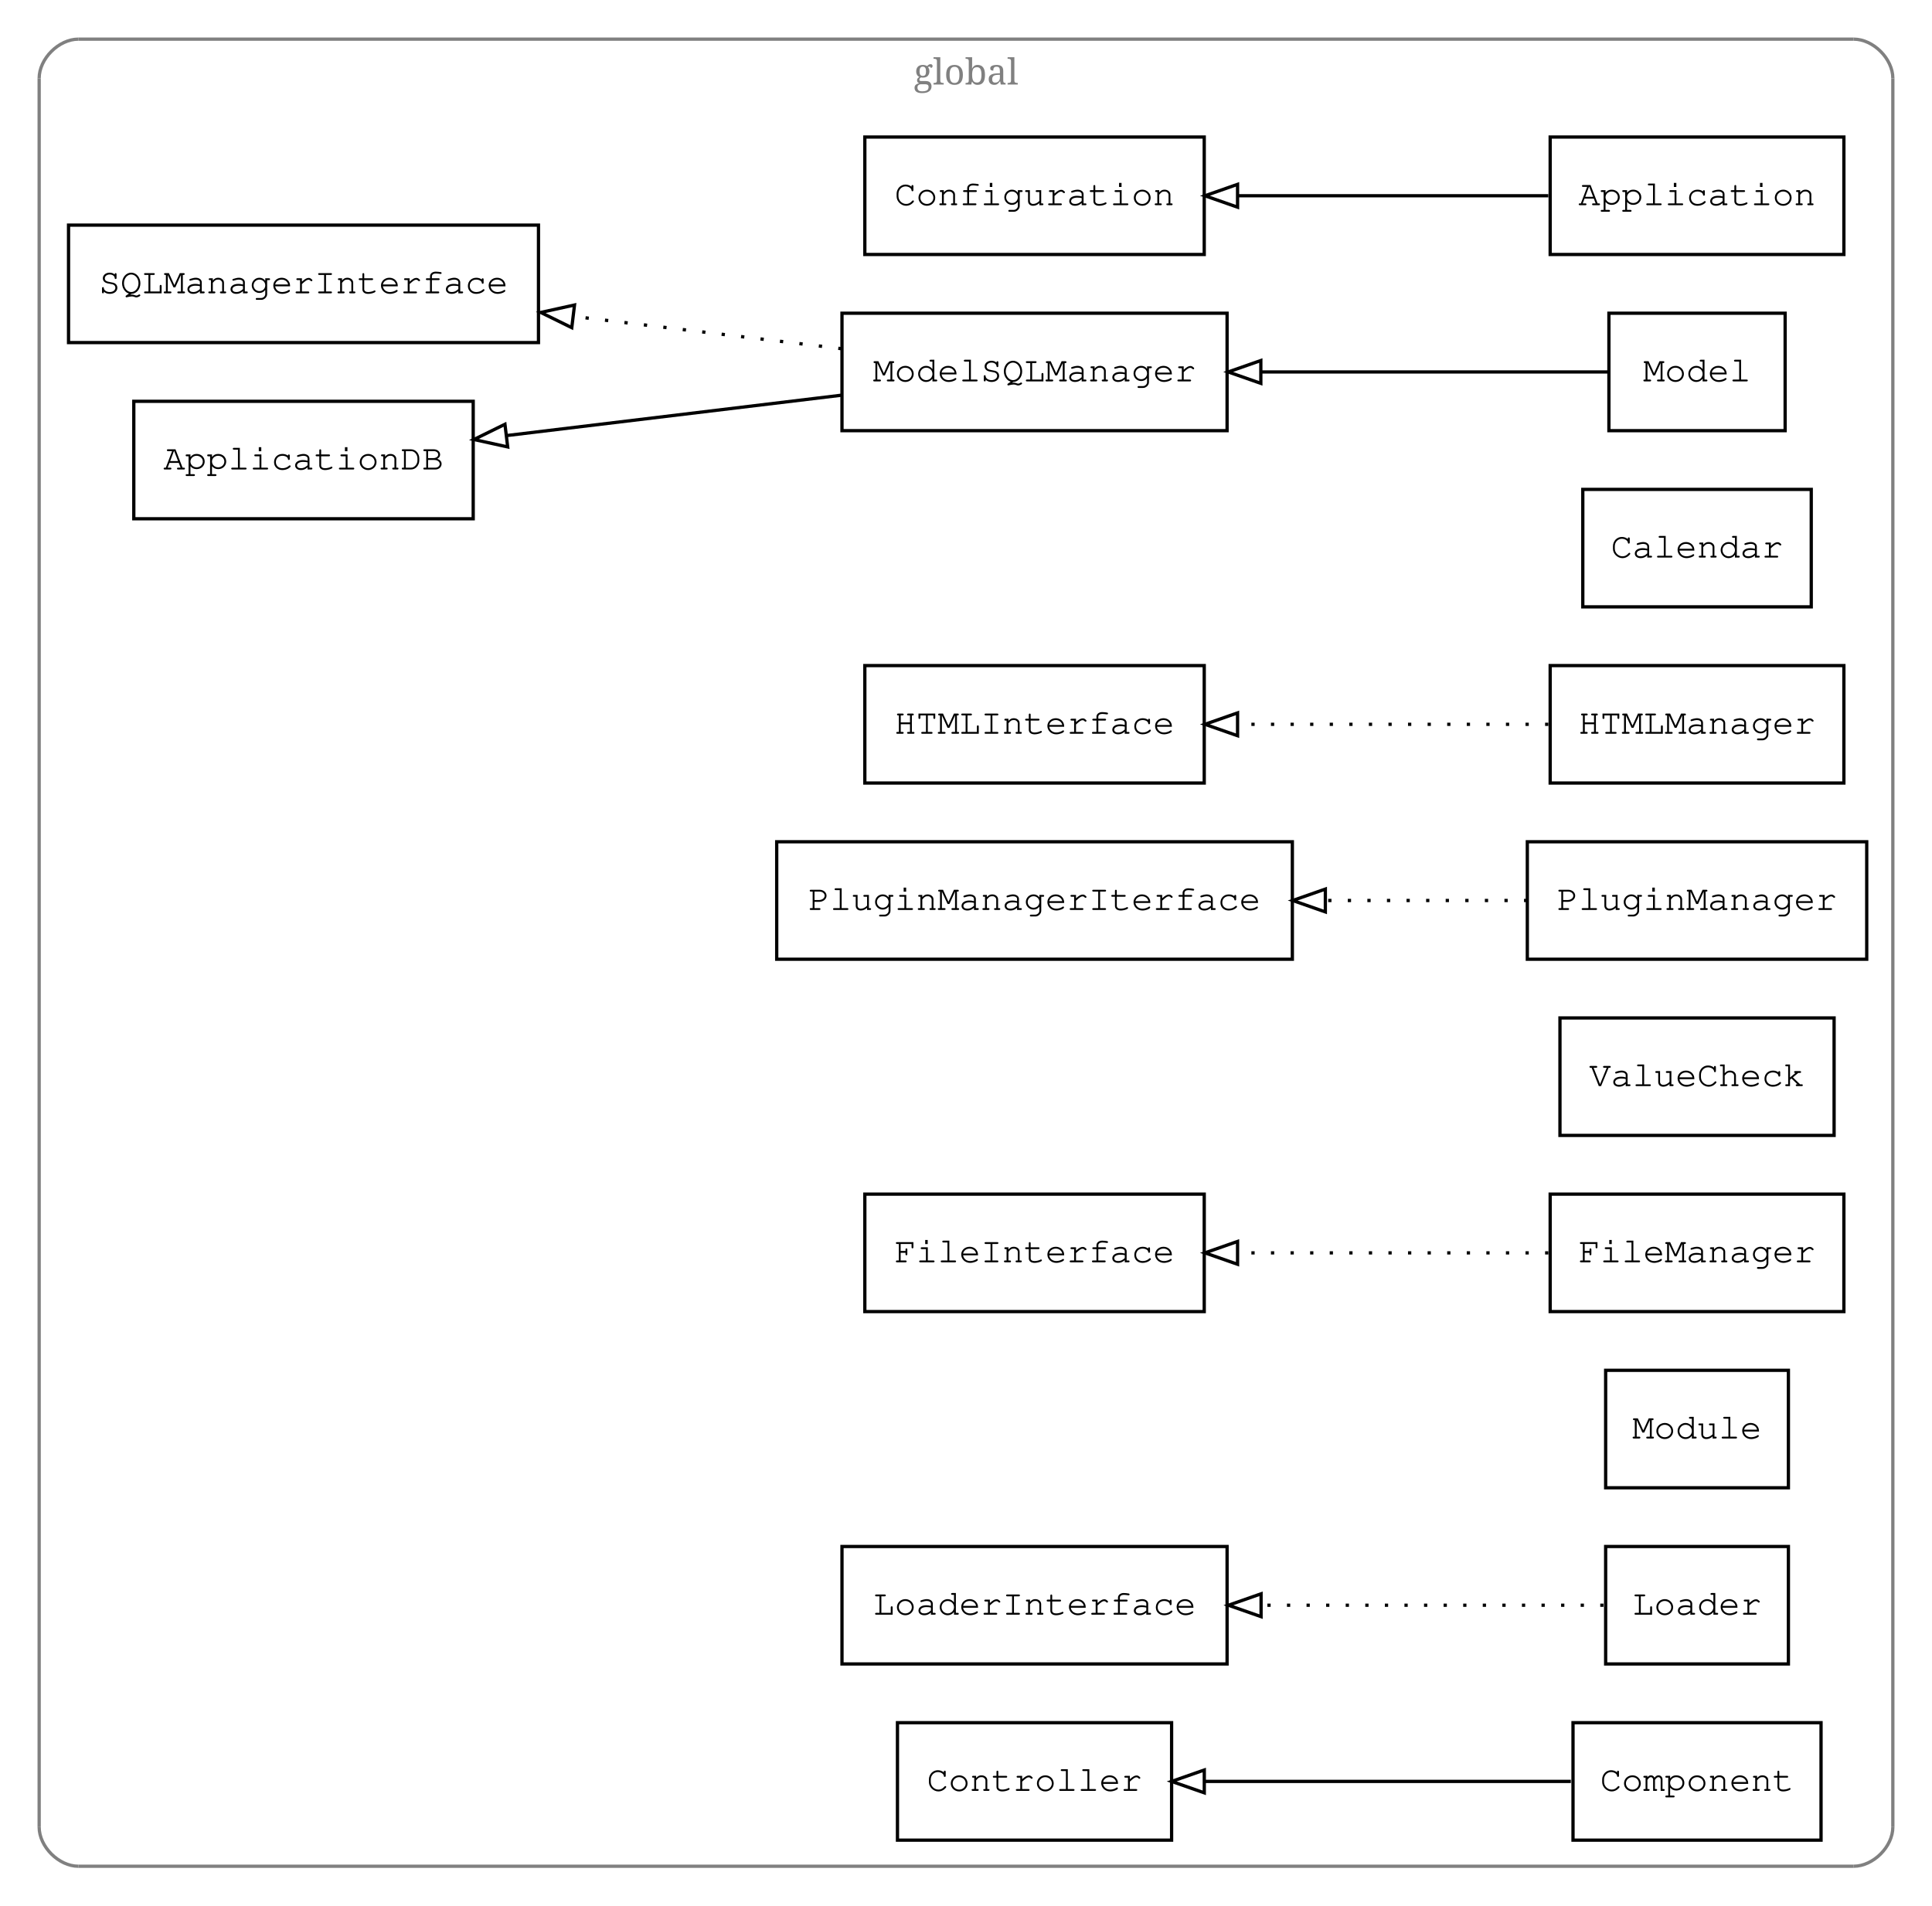
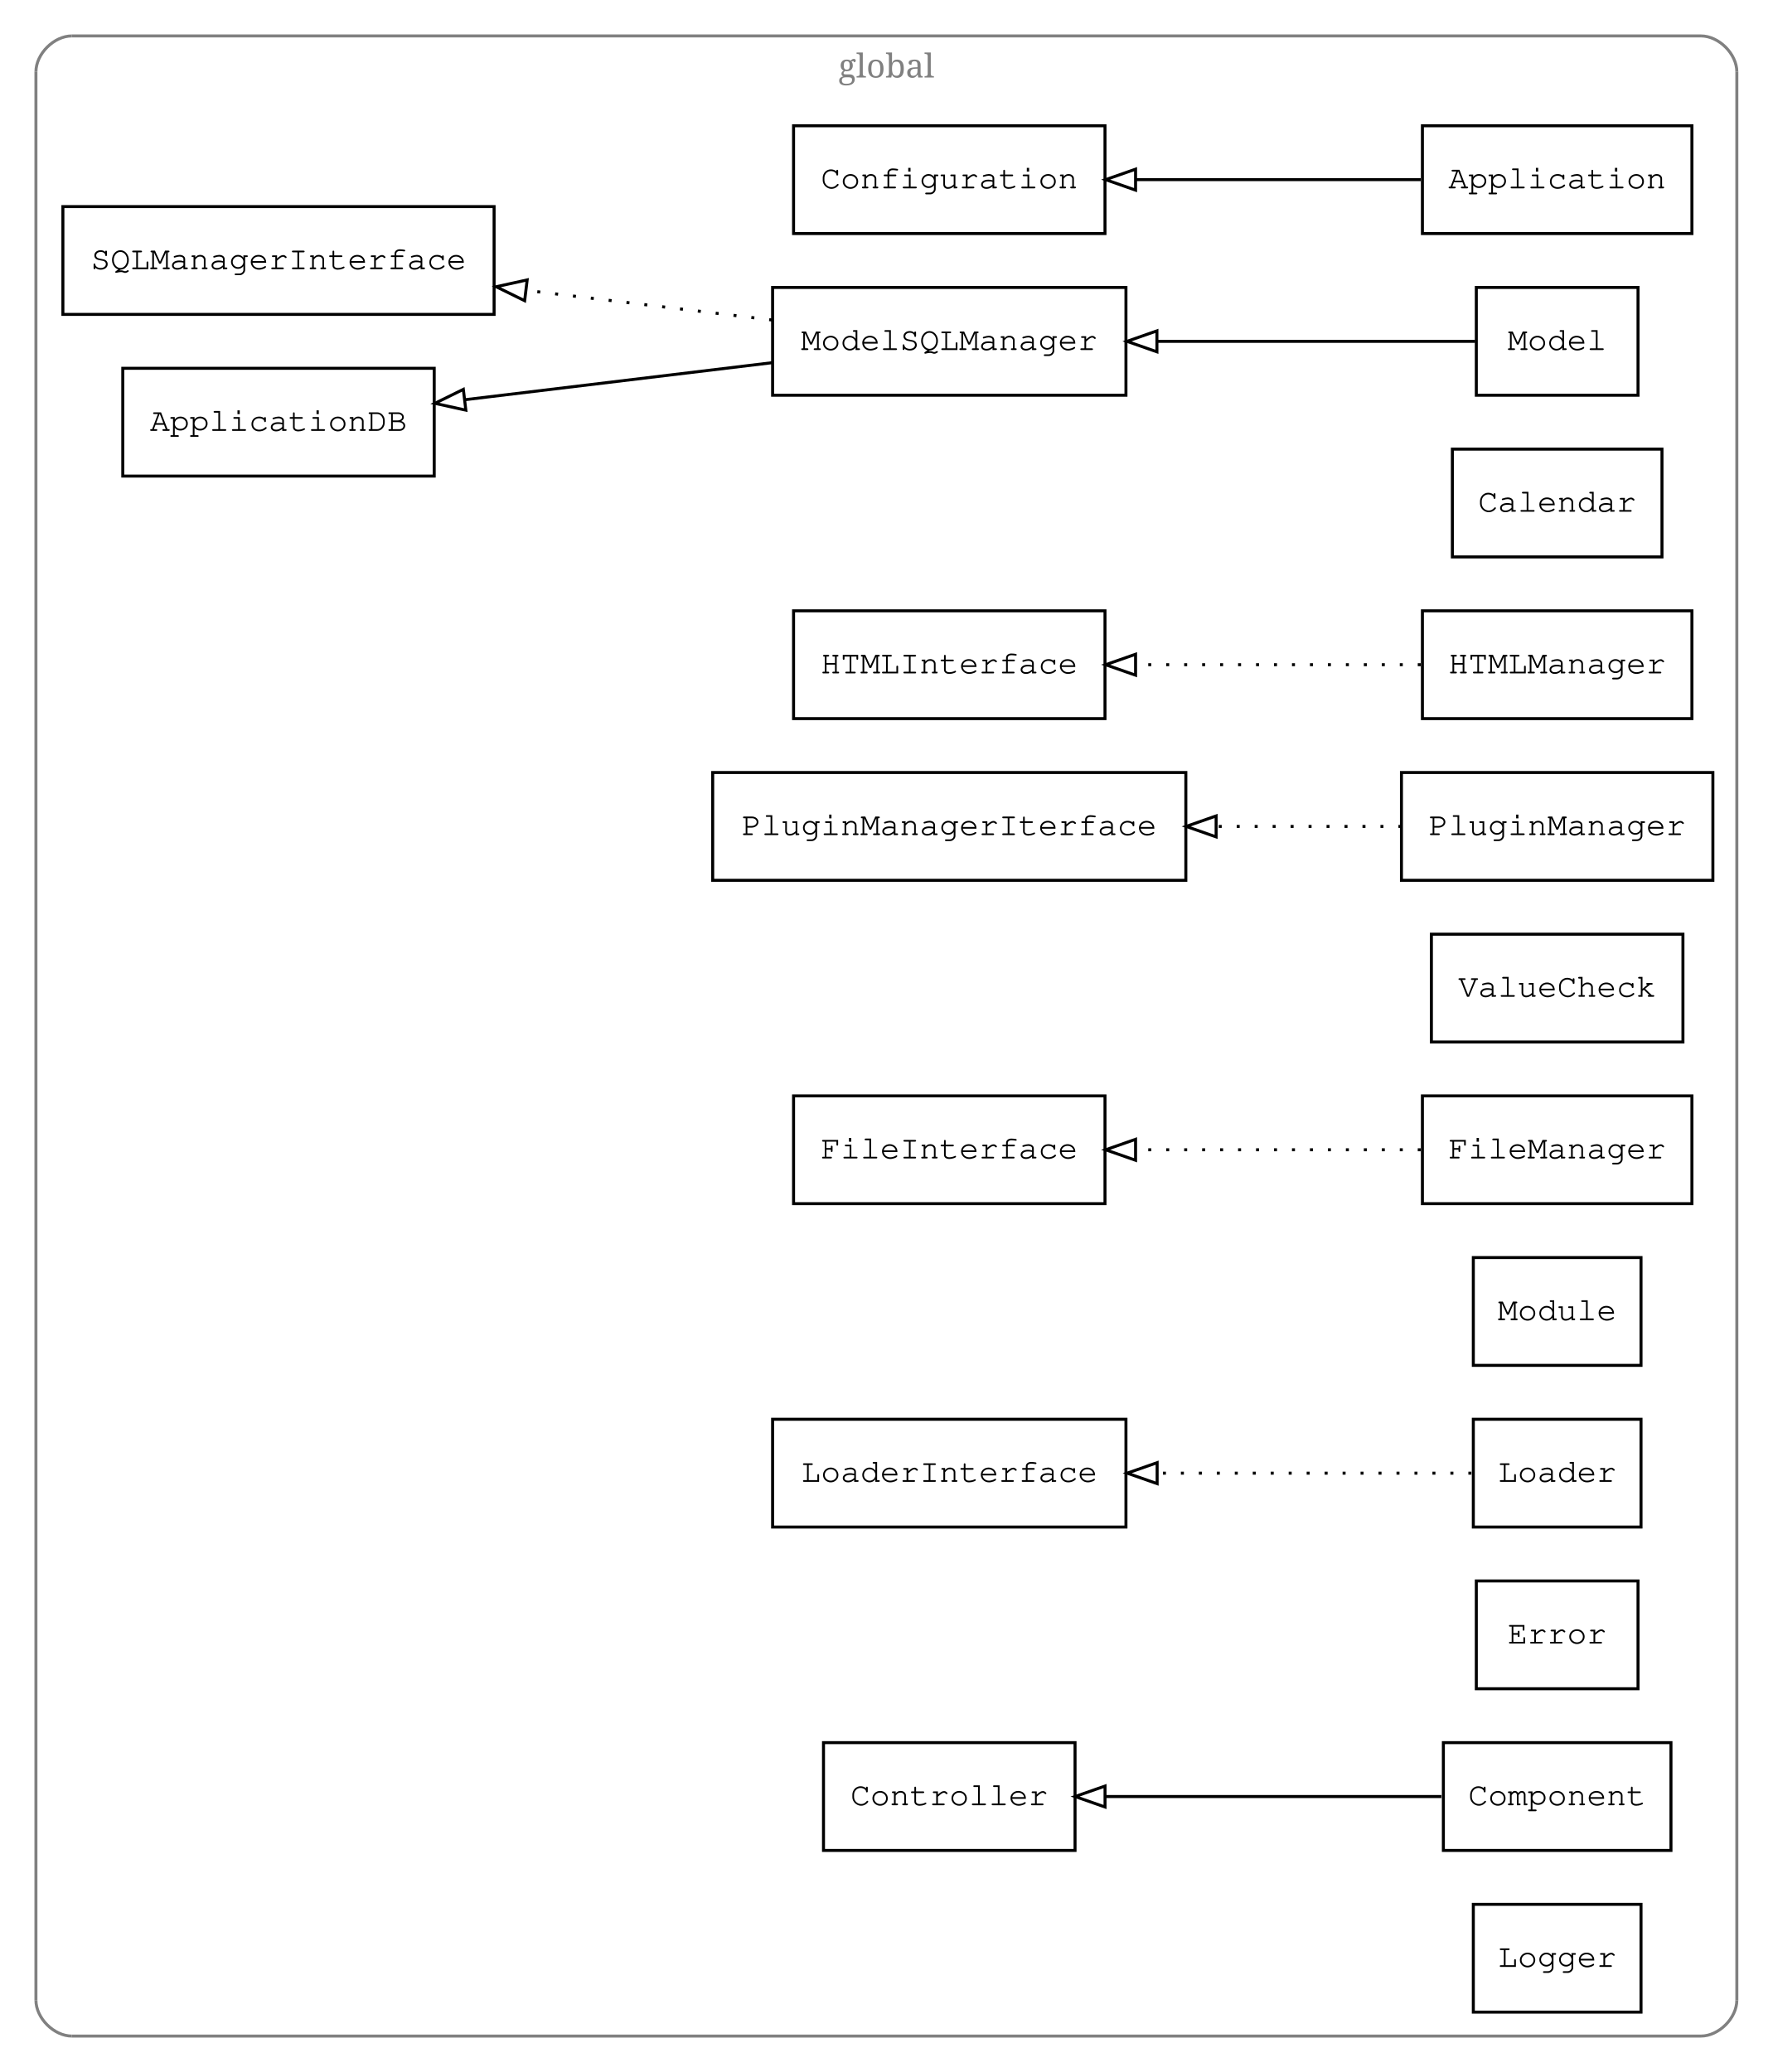
- <svg xmlns="http://www.w3.org/2000/svg" xmlns:xlink="http://www.w3.org/1999/xlink" width="592pt" height="584pt" viewBox="0.00 0.00 592.00 584.00">
-   <g id="graph1" class="graph" transform="scale(1 1) rotate(0) translate(4 580)">
-     <polygon fill="white" stroke="white" points="-4,5 -4,-580 589,-580 589,5 -4,5" />
+ <svg xmlns="http://www.w3.org/2000/svg" xmlns:xlink="http://www.w3.org/1999/xlink" width="592pt" height="692pt" viewBox="0.00 0.00 592.00 692.00">
+   <g id="graph1" class="graph" transform="scale(1 1) rotate(0) translate(4 688)">
+     <polygon fill="white" stroke="white" points="-4,5 -4,-688 589,-688 589,5 -4,5" />
    <g id="graph2" class="cluster">
      <polyline fill="none" stroke="gray" points="20,-8 564,-8 " />
      <path fill="none" stroke="gray" d="M564,-8C570,-8 576,-14 576,-20" />
-       <polyline fill="none" stroke="gray" points="576,-20 576,-556 " />
-       <path fill="none" stroke="gray" d="M576,-556C576,-562 570,-568 564,-568" />
-       <polyline fill="none" stroke="gray" points="564,-568 20,-568 " />
-       <path fill="none" stroke="gray" d="M20,-568C14,-568 8,-562 8,-556" />
-       <polyline fill="none" stroke="gray" points="8,-556 8,-20 " />
+       <polyline fill="none" stroke="gray" points="576,-20 576,-664 " />
+       <path fill="none" stroke="gray" d="M576,-664C576,-670 570,-676 564,-676" />
+       <polyline fill="none" stroke="gray" points="564,-676 20,-676 " />
+       <path fill="none" stroke="gray" d="M20,-676C14,-676 8,-670 8,-664" />
+       <polyline fill="none" stroke="gray" points="8,-664 8,-20 " />
      <path fill="none" stroke="gray" d="M8,-20C8,-14 14,-8 20,-8" />
-       <text text-anchor="middle" x="292" y="-554.1" font-family="Times Roman,serif" font-size="11.00" fill="gray">global</text>
+       <text text-anchor="middle" x="292" y="-662.1" font-family="Times Roman,serif" font-size="11.00" fill="gray">global</text>
    </g>
    <g id="node2" class="node">
      <a xlink:href="Application.html" xlink:title="Application" target="_parent">
-         <polygon fill="none" stroke="black" points="561,-538 471,-538 471,-502 561,-502 561,-538" />
-         <text text-anchor="middle" x="516" y="-517.1" font-family="Courier,monospace" font-size="11.00">Application</text>
+         <polygon fill="none" stroke="black" points="561,-646 471,-646 471,-610 561,-610 561,-646" />
+         <text text-anchor="middle" x="516" y="-625.1" font-family="Courier,monospace" font-size="11.00">Application</text>
      </a>
    </g>
    <g id="node10" class="node">
      <a xlink:href="Configuration.html" xlink:title="Configuration" target="_parent">
-         <polygon fill="none" stroke="black" points="365,-538 261,-538 261,-502 365,-502 365,-538" />
-         <text text-anchor="middle" x="313" y="-517.1" font-family="Courier,monospace" font-size="11.00">Configuration</text>
+         <polygon fill="none" stroke="black" points="365,-646 261,-646 261,-610 365,-610 365,-646" />
+         <text text-anchor="middle" x="313" y="-625.1" font-family="Courier,monospace" font-size="11.00">Configuration</text>
      </a>
    </g>
    <g id="edge3" class="edge">
-       <path fill="none" stroke="black" d="M470.443,-520C442.401,-520 406.075,-520 375.383,-520" />
-       <polygon fill="none" stroke="black" points="375.211,-516.5 365.211,-520 375.211,-523.5 375.211,-516.5" />
+       <path fill="none" stroke="black" d="M470.443,-628C442.401,-628 406.075,-628 375.383,-628" />
+       <polygon fill="none" stroke="black" points="375.211,-624.5 365.211,-628 375.211,-631.5 375.211,-624.5" />
    </g>
    <g id="node3" class="node">
      <a xlink:href="Model.html" xlink:title="Model" target="_parent">
-         <polygon fill="none" stroke="black" points="543,-484 489,-484 489,-448 543,-448 543,-484" />
-         <text text-anchor="middle" x="516" y="-463.1" font-family="Courier,monospace" font-size="11.00">Model</text>
+         <polygon fill="none" stroke="black" points="543,-592 489,-592 489,-556 543,-556 543,-592" />
+         <text text-anchor="middle" x="516" y="-571.1" font-family="Courier,monospace" font-size="11.00">Model</text>
      </a>
    </g>
-     <g id="node19" class="node">
+     <g id="node20" class="node">
      <a xlink:href="ModelSQLManager.html" xlink:title="ModelSQLManager" target="_parent">
-         <polygon fill="none" stroke="black" points="372,-484 254,-484 254,-448 372,-448 372,-484" />
-         <text text-anchor="middle" x="313" y="-463.1" font-family="Courier,monospace" font-size="11.00">ModelSQLManager</text>
+         <polygon fill="none" stroke="black" points="372,-592 254,-592 254,-556 372,-556 372,-592" />
+         <text text-anchor="middle" x="313" y="-571.1" font-family="Courier,monospace" font-size="11.00">ModelSQLManager</text>
      </a>
    </g>
    <g id="edge5" class="edge">
-       <path fill="none" stroke="black" d="M488.623,-466C461.518,-466 418.907,-466 382.446,-466" />
-       <polygon fill="none" stroke="black" points="382.343,-462.5 372.343,-466 382.343,-469.5 382.343,-462.5" />
+       <path fill="none" stroke="black" d="M488.623,-574C461.518,-574 418.907,-574 382.446,-574" />
+       <polygon fill="none" stroke="black" points="382.343,-570.5 372.343,-574 382.343,-577.5 382.343,-570.5" />
    </g>
    <g id="node4" class="node">
      <a xlink:href="ApplicationDB.html" xlink:title="ApplicationDB" target="_parent">
-         <polygon fill="none" stroke="black" points="141,-457 37,-457 37,-421 141,-421 141,-457" />
-         <text text-anchor="middle" x="89" y="-436.1" font-family="Courier,monospace" font-size="11.00">ApplicationDB</text>
+         <polygon fill="none" stroke="black" points="141,-565 37,-565 37,-529 141,-529 141,-565" />
+         <text text-anchor="middle" x="89" y="-544.1" font-family="Courier,monospace" font-size="11.00">ApplicationDB</text>
      </a>
    </g>
    <g id="node5" class="node">
      <a xlink:href="Calendar.html" xlink:title="Calendar" target="_parent">
-         <polygon fill="none" stroke="black" points="551,-430 481,-430 481,-394 551,-394 551,-430" />
-         <text text-anchor="middle" x="516" y="-409.1" font-family="Courier,monospace" font-size="11.00">Calendar</text>
+         <polygon fill="none" stroke="black" points="551,-538 481,-538 481,-502 551,-502 551,-538" />
+         <text text-anchor="middle" x="516" y="-517.1" font-family="Courier,monospace" font-size="11.00">Calendar</text>
      </a>
    </g>
    <g id="node6" class="node">
      <a xlink:href="HTMLManager.html" xlink:title="HTMLManager" target="_parent">
-         <polygon fill="none" stroke="black" points="561,-376 471,-376 471,-340 561,-340 561,-376" />
-         <text text-anchor="middle" x="516" y="-355.1" font-family="Courier,monospace" font-size="11.00">HTMLManager</text>
+         <polygon fill="none" stroke="black" points="561,-484 471,-484 471,-448 561,-448 561,-484" />
+         <text text-anchor="middle" x="516" y="-463.1" font-family="Courier,monospace" font-size="11.00">HTMLManager</text>
      </a>
    </g>
    <g id="node13" class="node">
      <a xlink:href="interfaces.HTMLInterface.html" xlink:title="HTMLInterface" target="_parent">
-         <polygon fill="none" stroke="black" points="365,-376 261,-376 261,-340 365,-340 365,-376" />
-         <text text-anchor="middle" x="313" y="-355.1" font-family="Courier,monospace" font-size="11.00">HTMLInterface</text>
+         <polygon fill="none" stroke="black" points="365,-484 261,-484 261,-448 365,-448 365,-484" />
+         <text text-anchor="middle" x="313" y="-463.1" font-family="Courier,monospace" font-size="11.00">HTMLInterface</text>
      </a>
    </g>
    <g id="edge11" class="edge">
-       <path fill="none" stroke="black" stroke-dasharray="1,5" d="M470.443,-358C442.401,-358 406.075,-358 375.383,-358" />
-       <polygon fill="none" stroke="black" points="375.211,-354.5 365.211,-358 375.211,-361.5 375.211,-354.5" />
+       <path fill="none" stroke="black" stroke-dasharray="1,5" d="M470.443,-466C442.401,-466 406.075,-466 375.383,-466" />
+       <polygon fill="none" stroke="black" points="375.211,-462.5 365.211,-466 375.211,-469.5 375.211,-462.5" />
    </g>
    <g id="node7" class="node">
      <a xlink:href="Plugin.html" xlink:title="PluginManager" target="_parent">
-         <polygon fill="none" stroke="black" points="568,-322 464,-322 464,-286 568,-286 568,-322" />
-         <text text-anchor="middle" x="516" y="-301.1" font-family="Courier,monospace" font-size="11.00">PluginManager</text>
+         <polygon fill="none" stroke="black" points="568,-430 464,-430 464,-394 568,-394 568,-430" />
+         <text text-anchor="middle" x="516" y="-409.1" font-family="Courier,monospace" font-size="11.00">PluginManager</text>
      </a>
    </g>
    <g id="node12" class="node">
      <a xlink:href="interfaces.PluginManagerIterface.html" xlink:title="PluginManagerIterface" target="_parent">
-         <polygon fill="none" stroke="black" points="392,-322 234,-322 234,-286 392,-286 392,-322" />
-         <text text-anchor="middle" x="313" y="-301.1" font-family="Courier,monospace" font-size="11.00">PluginManagerIterface</text>
+         <polygon fill="none" stroke="black" points="392,-430 234,-430 234,-394 392,-394 392,-430" />
+         <text text-anchor="middle" x="313" y="-409.1" font-family="Courier,monospace" font-size="11.00">PluginManagerIterface</text>
      </a>
    </g>
    <g id="edge13" class="edge">
-       <path fill="none" stroke="black" stroke-dasharray="1,5" d="M463.986,-304C445.209,-304 423.44,-304 402.377,-304" />
-       <polygon fill="none" stroke="black" points="402.111,-300.5 392.111,-304 402.111,-307.5 402.111,-300.5" />
+       <path fill="none" stroke="black" stroke-dasharray="1,5" d="M463.986,-412C445.209,-412 423.44,-412 402.377,-412" />
+       <polygon fill="none" stroke="black" points="402.111,-408.5 392.111,-412 402.111,-415.5 402.111,-408.5" />
    </g>
    <g id="node8" class="node">
      <a xlink:href="ValueCheck.html" xlink:title="ValueCheck" target="_parent">
-         <polygon fill="none" stroke="black" points="558,-268 474,-268 474,-232 558,-232 558,-268" />
-         <text text-anchor="middle" x="516" y="-247.1" font-family="Courier,monospace" font-size="11.00">ValueCheck</text>
+         <polygon fill="none" stroke="black" points="558,-376 474,-376 474,-340 558,-340 558,-376" />
+         <text text-anchor="middle" x="516" y="-355.1" font-family="Courier,monospace" font-size="11.00">ValueCheck</text>
      </a>
    </g>
    <g id="node9" class="node">
      <a xlink:href="Controller.html" xlink:title="Controller" target="_parent">
-         <polygon fill="none" stroke="black" points="355,-52 271,-52 271,-16 355,-16 355,-52" />
-         <text text-anchor="middle" x="313" y="-31.1" font-family="Courier,monospace" font-size="11.00">Controller</text>
+         <polygon fill="none" stroke="black" points="355,-106 271,-106 271,-70 355,-70 355,-106" />
+         <text text-anchor="middle" x="313" y="-85.1" font-family="Courier,monospace" font-size="11.00">Controller</text>
      </a>
    </g>
    <g id="node11" class="node">
      <a xlink:href="FileManager.html" xlink:title="FileManager" target="_parent">
-         <polygon fill="none" stroke="black" points="561,-214 471,-214 471,-178 561,-178 561,-214" />
-         <text text-anchor="middle" x="516" y="-193.1" font-family="Courier,monospace" font-size="11.00">FileManager</text>
+         <polygon fill="none" stroke="black" points="561,-322 471,-322 471,-286 561,-286 561,-322" />
+         <text text-anchor="middle" x="516" y="-301.1" font-family="Courier,monospace" font-size="11.00">FileManager</text>
      </a>
    </g>
    <g id="node16" class="node">
      <a xlink:href="interfaces.FileInterface.html" xlink:title="FileInterface" target="_parent">
-         <polygon fill="none" stroke="black" points="365,-214 261,-214 261,-178 365,-178 365,-214" />
-         <text text-anchor="middle" x="313" y="-193.1" font-family="Courier,monospace" font-size="11.00">FileInterface</text>
+         <polygon fill="none" stroke="black" points="365,-322 261,-322 261,-286 365,-286 365,-322" />
+         <text text-anchor="middle" x="313" y="-301.1" font-family="Courier,monospace" font-size="11.00">FileInterface</text>
      </a>
    </g>
    <g id="edge15" class="edge">
-       <path fill="none" stroke="black" stroke-dasharray="1,5" d="M470.443,-196C442.401,-196 406.075,-196 375.383,-196" />
-       <polygon fill="none" stroke="black" points="375.211,-192.5 365.211,-196 375.211,-199.5 375.211,-192.5" />
+       <path fill="none" stroke="black" stroke-dasharray="1,5" d="M470.443,-304C442.401,-304 406.075,-304 375.383,-304" />
+       <polygon fill="none" stroke="black" points="375.211,-300.5 365.211,-304 375.211,-307.5 375.211,-300.5" />
    </g>
    <g id="node14" class="node">
      <a xlink:href="interfaces.SQLManagerInterface.html" xlink:title="SQLManagerInterface" target="_parent">
-         <polygon fill="none" stroke="black" points="161,-511 17,-511 17,-475 161,-475 161,-511" />
-         <text text-anchor="middle" x="89" y="-490.1" font-family="Courier,monospace" font-size="11.00">SQLManagerInterface</text>
+         <polygon fill="none" stroke="black" points="161,-619 17,-619 17,-583 161,-583 161,-619" />
+         <text text-anchor="middle" x="89" y="-598.1" font-family="Courier,monospace" font-size="11.00">SQLManagerInterface</text>
      </a>
    </g>
    <g id="node15" class="node">
      <a xlink:href="interfaces.LoaderInterface.html" xlink:title="LoaderInterface" target="_parent">
-         <polygon fill="none" stroke="black" points="372,-106 254,-106 254,-70 372,-70 372,-106" />
-         <text text-anchor="middle" x="313" y="-85.1" font-family="Courier,monospace" font-size="11.00">LoaderInterface</text>
+         <polygon fill="none" stroke="black" points="372,-214 254,-214 254,-178 372,-178 372,-214" />
+         <text text-anchor="middle" x="313" y="-193.1" font-family="Courier,monospace" font-size="11.00">LoaderInterface</text>
      </a>
    </g>
    <g id="node17" class="node">
      <a xlink:href="Module.html" xlink:title="Module" target="_parent">
-         <polygon fill="none" stroke="black" points="544,-160 488,-160 488,-124 544,-124 544,-160" />
-         <text text-anchor="middle" x="516" y="-139.1" font-family="Courier,monospace" font-size="11.00">Module</text>
+         <polygon fill="none" stroke="black" points="544,-268 488,-268 488,-232 544,-232 544,-268" />
+         <text text-anchor="middle" x="516" y="-247.1" font-family="Courier,monospace" font-size="11.00">Module</text>
      </a>
    </g>
    <g id="node18" class="node">
      <a xlink:href="Loader.html" xlink:title="Loader" target="_parent">
-         <polygon fill="none" stroke="black" points="544,-106 488,-106 488,-70 544,-70 544,-106" />
-         <text text-anchor="middle" x="516" y="-85.1" font-family="Courier,monospace" font-size="11.00">Loader</text>
+         <polygon fill="none" stroke="black" points="544,-214 488,-214 488,-178 544,-178 544,-214" />
+         <text text-anchor="middle" x="516" y="-193.1" font-family="Courier,monospace" font-size="11.00">Loader</text>
      </a>
    </g>
    <g id="edge17" class="edge">
-       <path fill="none" stroke="black" stroke-dasharray="1,5" d="M487.346,-88C460.289,-88 418.637,-88 382.829,-88" />
-       <polygon fill="none" stroke="black" points="382.415,-84.5 372.415,-88 382.415,-91.5 382.415,-84.5" />
+       <path fill="none" stroke="black" stroke-dasharray="1,5" d="M487.346,-196C460.289,-196 418.637,-196 382.829,-196" />
+       <polygon fill="none" stroke="black" points="382.415,-192.5 372.415,-196 382.415,-199.5 382.415,-192.5" />
+     </g>
+     <g id="node19" class="node">
+       <a xlink:href="Error.html" xlink:title="Error" target="_parent">
+         <polygon fill="none" stroke="black" points="543,-160 489,-160 489,-124 543,-124 543,-160" />
+         <text text-anchor="middle" x="516" y="-139.1" font-family="Courier,monospace" font-size="11.00">Error</text>
+       </a>
    </g>
    <g id="edge7" class="edge">
-       <path fill="none" stroke="black" d="M253.854,-458.871C222.274,-455.064 183.421,-450.381 151.367,-446.517" />
-       <polygon fill="none" stroke="black" points="151.564,-443.016 141.217,-445.294 150.726,-449.966 151.564,-443.016" />
+       <path fill="none" stroke="black" d="M253.854,-566.871C222.274,-563.064 183.421,-558.381 151.367,-554.517" />
+       <polygon fill="none" stroke="black" points="151.564,-551.016 141.217,-553.294 150.726,-557.966 151.564,-551.016" />
    </g>
    <g id="edge19" class="edge">
-       <path fill="none" stroke="black" stroke-dasharray="1,5" d="M253.854,-473.129C228.798,-476.149 199.163,-479.721 171.978,-482.998" />
-       <polygon fill="none" stroke="black" points="171.203,-479.566 161.694,-484.238 172.041,-486.516 171.203,-479.566" />
+       <path fill="none" stroke="black" stroke-dasharray="1,5" d="M253.854,-581.129C228.798,-584.149 199.163,-587.721 171.978,-590.998" />
+       <polygon fill="none" stroke="black" points="171.203,-587.566 161.694,-592.238 172.041,-594.516 171.203,-587.566" />
    </g>
-     <g id="node20" class="node">
+     <g id="node21" class="node">
      <a xlink:href="Component.html" xlink:title="Component" target="_parent">
-         <polygon fill="none" stroke="black" points="554,-52 478,-52 478,-16 554,-16 554,-52" />
-         <text text-anchor="middle" x="516" y="-31.1" font-family="Courier,monospace" font-size="11.00">Component</text>
+         <polygon fill="none" stroke="black" points="554,-106 478,-106 478,-70 554,-70 554,-106" />
+         <text text-anchor="middle" x="516" y="-85.1" font-family="Courier,monospace" font-size="11.00">Component</text>
      </a>
    </g>
    <g id="edge9" class="edge">
-       <path fill="none" stroke="black" d="M477.339,-34C445.51,-34 400.089,-34 365.062,-34" />
-       <polygon fill="none" stroke="black" points="365.016,-30.5 355.016,-34 365.016,-37.5 365.016,-30.5" />
+       <path fill="none" stroke="black" d="M477.339,-88C445.51,-88 400.089,-88 365.062,-88" />
+       <polygon fill="none" stroke="black" points="365.016,-84.5 355.016,-88 365.016,-91.5 365.016,-84.5" />
+     </g>
+     <g id="node22" class="node">
+       <a xlink:href="Logger.html" xlink:title="Logger" target="_parent">
+         <polygon fill="none" stroke="black" points="544,-52 488,-52 488,-16 544,-16 544,-52" />
+         <text text-anchor="middle" x="516" y="-31.1" font-family="Courier,monospace" font-size="11.00">Logger</text>
+       </a>
    </g>
  </g>
</svg>
